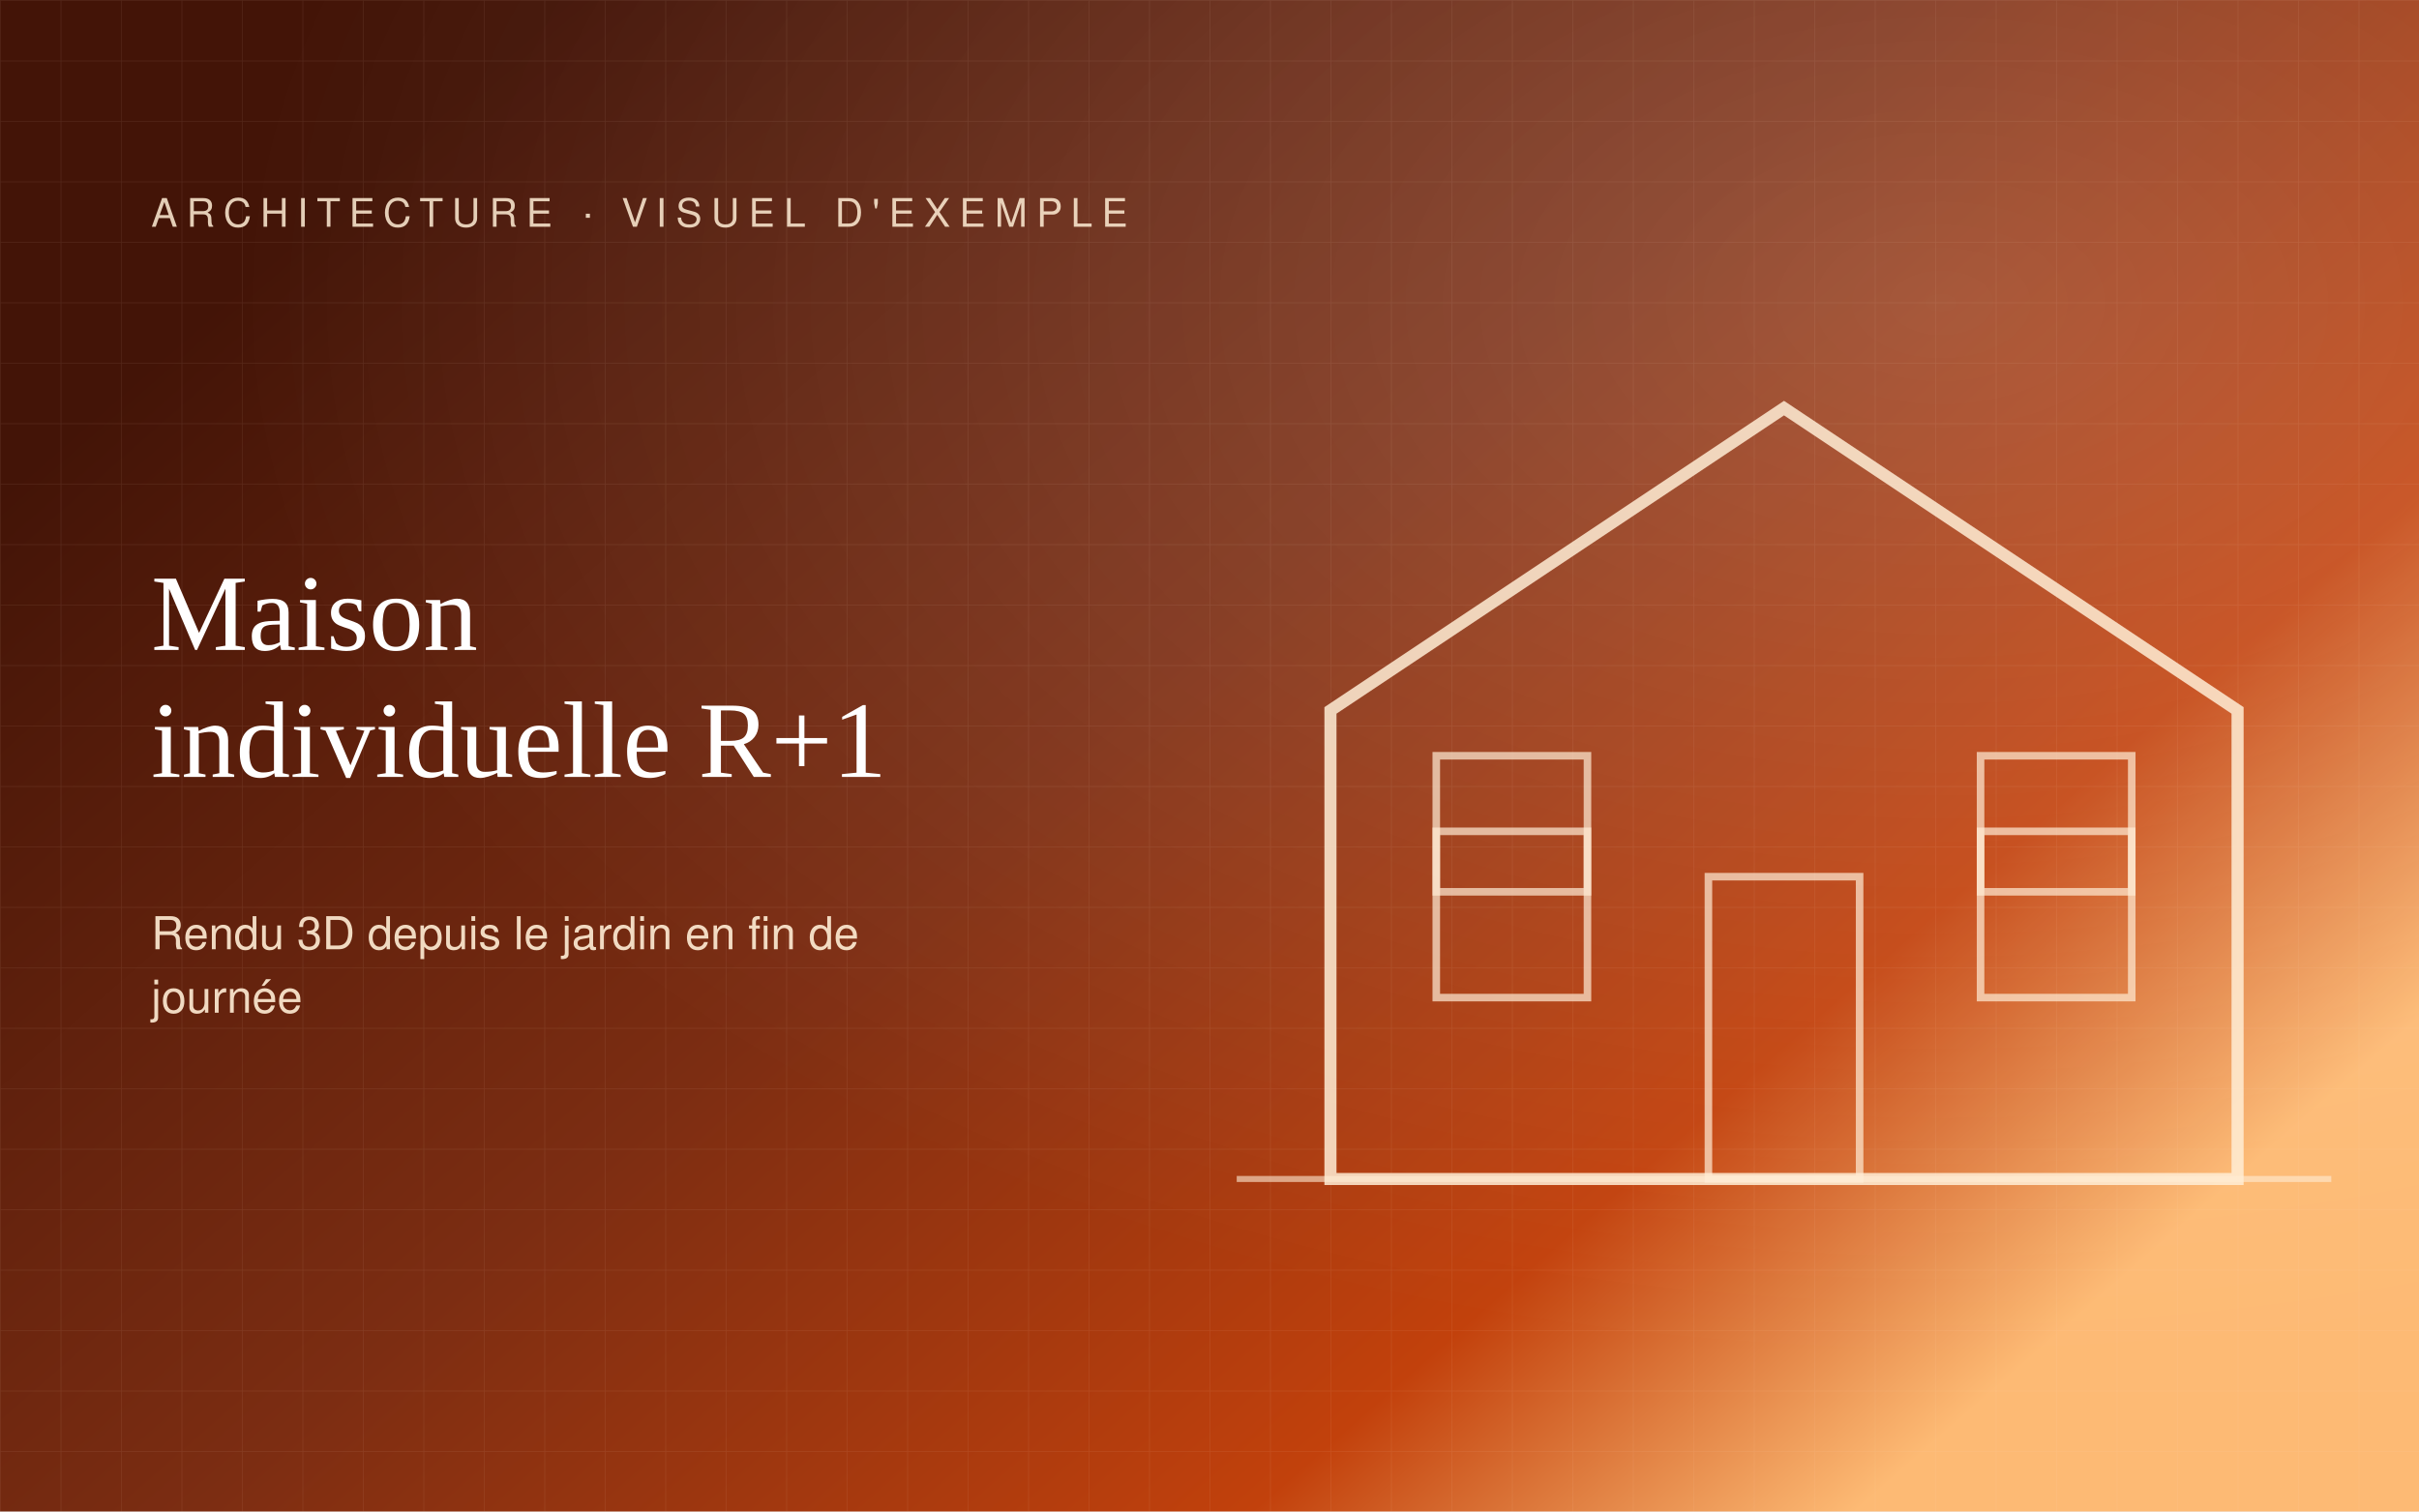
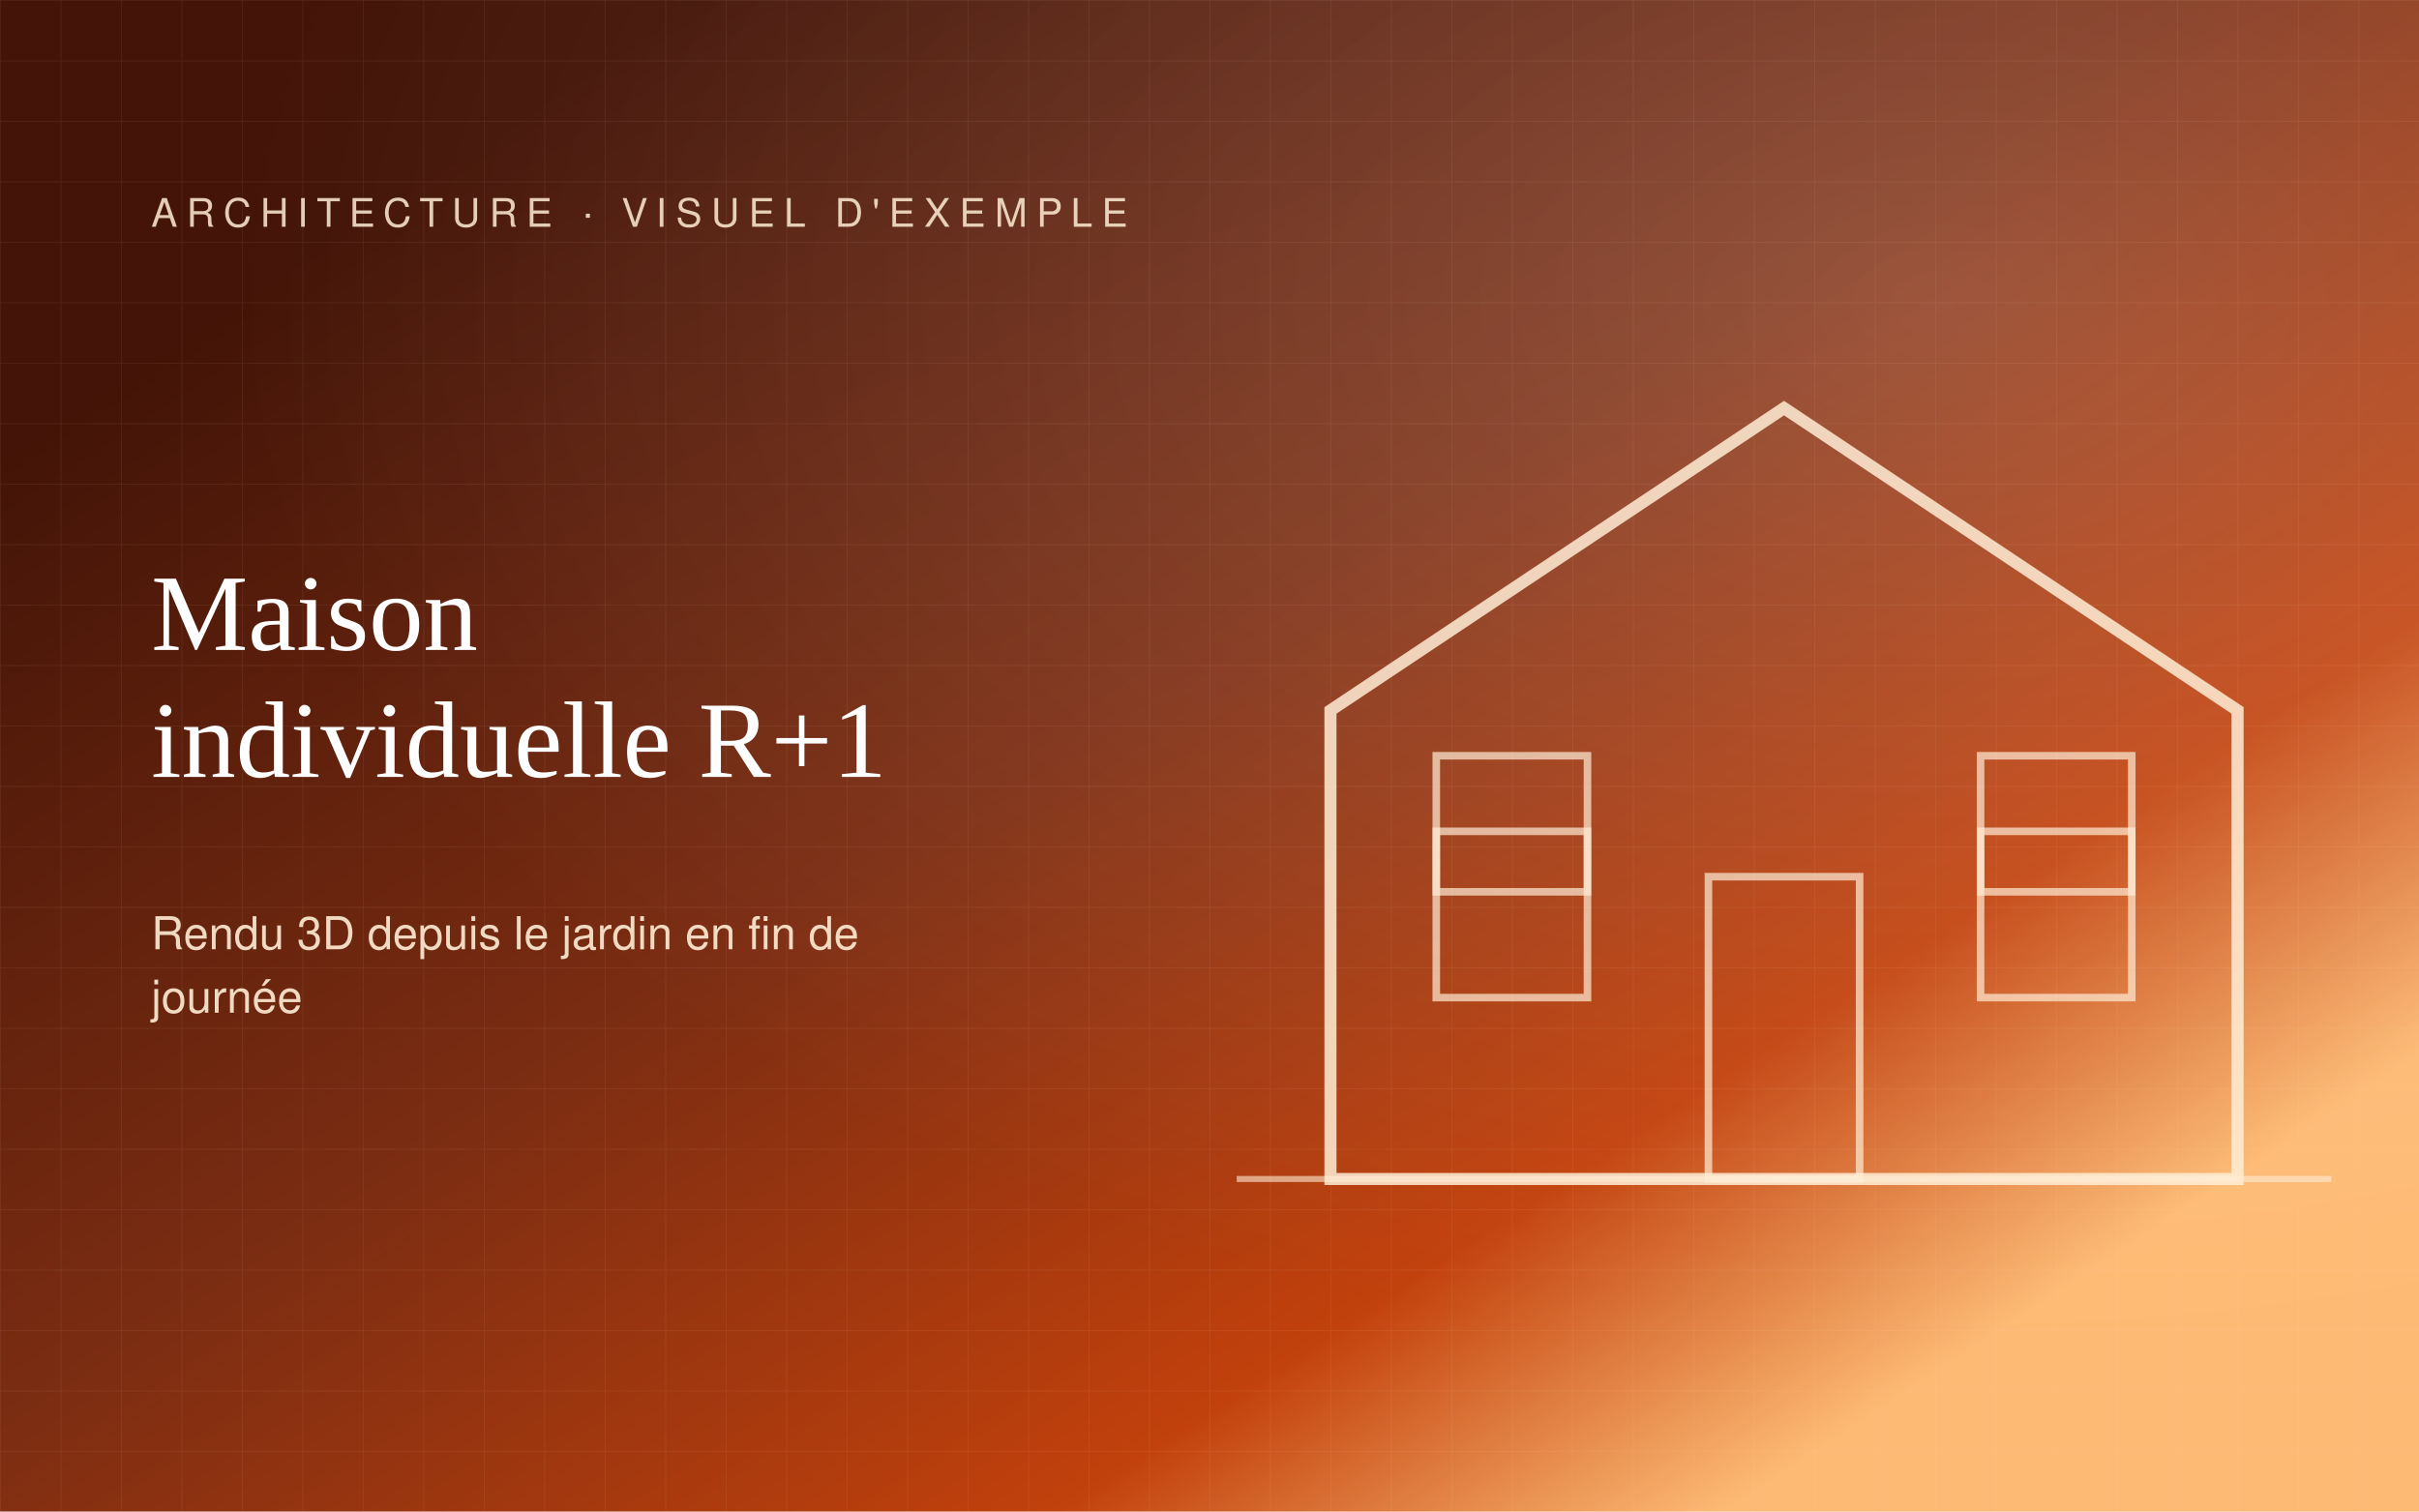
<svg xmlns="http://www.w3.org/2000/svg" width="1600" height="1000" viewBox="0 0 1600 1000" role="img" aria-label="Maison individuelle R+1">
  <defs>
-     <linearGradient id="bg" gradientTransform="rotate(35 .5 .5)">
+     <linearGradient id="bg" gradientTransform="rotate(44 .5 .5)">
      <stop offset="0" stop-color="#431407" />
      <stop offset=".45" stop-color="#7c2d12" />
      <stop offset=".8" stop-color="#c2410c" />
      <stop offset="1" stop-color="#fdba74" />
    </linearGradient>
    <radialGradient id="glow" cx=".8" cy=".2" r=".7">
      <stop offset="0" stop-color="#fff" stop-opacity=".18" />
      <stop offset="1" stop-color="#fff" stop-opacity="0" />
    </radialGradient>
  </defs>
  <rect width="1600" height="1000" fill="url(#bg)" />
  <rect width="1600" height="1000" fill="url(#glow)" />
  <pattern id="g" width="40" height="40" patternUnits="userSpaceOnUse">
    <path d="M 40 0 L 0 0 0 40" fill="none" stroke="#ffedd5" stroke-width="1" opacity="0.08" />
  </pattern>
  <rect width="1600" height="1000" fill="url(#g)" />
  <line x1="820" y1="780" x2="1540" y2="780" stroke="#ffedd5" fill="none" stroke-linecap="square" stroke-width="4" opacity="0.6" />
  <path d="M 880 780 V 470 L 1180 270 L 1480 470 V 780 Z" stroke="#ffedd5" fill="none" stroke-linecap="square" stroke-width="8" opacity="0.85" />
  <rect x="1130" y="580" width="100" height="200" stroke="#ffedd5" fill="none" stroke-linecap="square" stroke-width="5" opacity="0.7" />
  <rect x="950" y="550" width="100" height="110" stroke="#ffedd5" fill="none" stroke-linecap="square" stroke-width="5" opacity="0.7" />
  <rect x="950" y="500" width="100" height="90" stroke="#ffedd5" fill="none" stroke-linecap="square" stroke-width="5" opacity="0.7" />
  <rect x="1310" y="550" width="100" height="110" stroke="#ffedd5" fill="none" stroke-linecap="square" stroke-width="5" opacity="0.7" />
  <rect x="1310" y="500" width="100" height="90" stroke="#ffedd5" fill="none" stroke-linecap="square" stroke-width="5" opacity="0.7" />
  <text x="100" y="150" font-family="Helvetica, Arial, sans-serif" font-size="26" letter-spacing="6" fill="#ffedd5" opacity="0.85">ARCHITECTURE · VISUEL D'EXEMPLE</text>
  <text x="100" y="430" font-family="Georgia, 'Times New Roman', serif" font-size="72" fill="#ffffff">Maison</text>
  <text x="100" y="514" font-family="Georgia, 'Times New Roman', serif" font-size="72" fill="#ffffff">individuelle R+1</text>
  <text x="100" y="628" font-family="Helvetica, Arial, sans-serif" font-size="30" fill="#ffedd5" opacity="0.9">Rendu 3D depuis le jardin en fin de</text>
  <text x="100" y="670" font-family="Helvetica, Arial, sans-serif" font-size="30" fill="#ffedd5" opacity="0.9">journée</text>
</svg>
